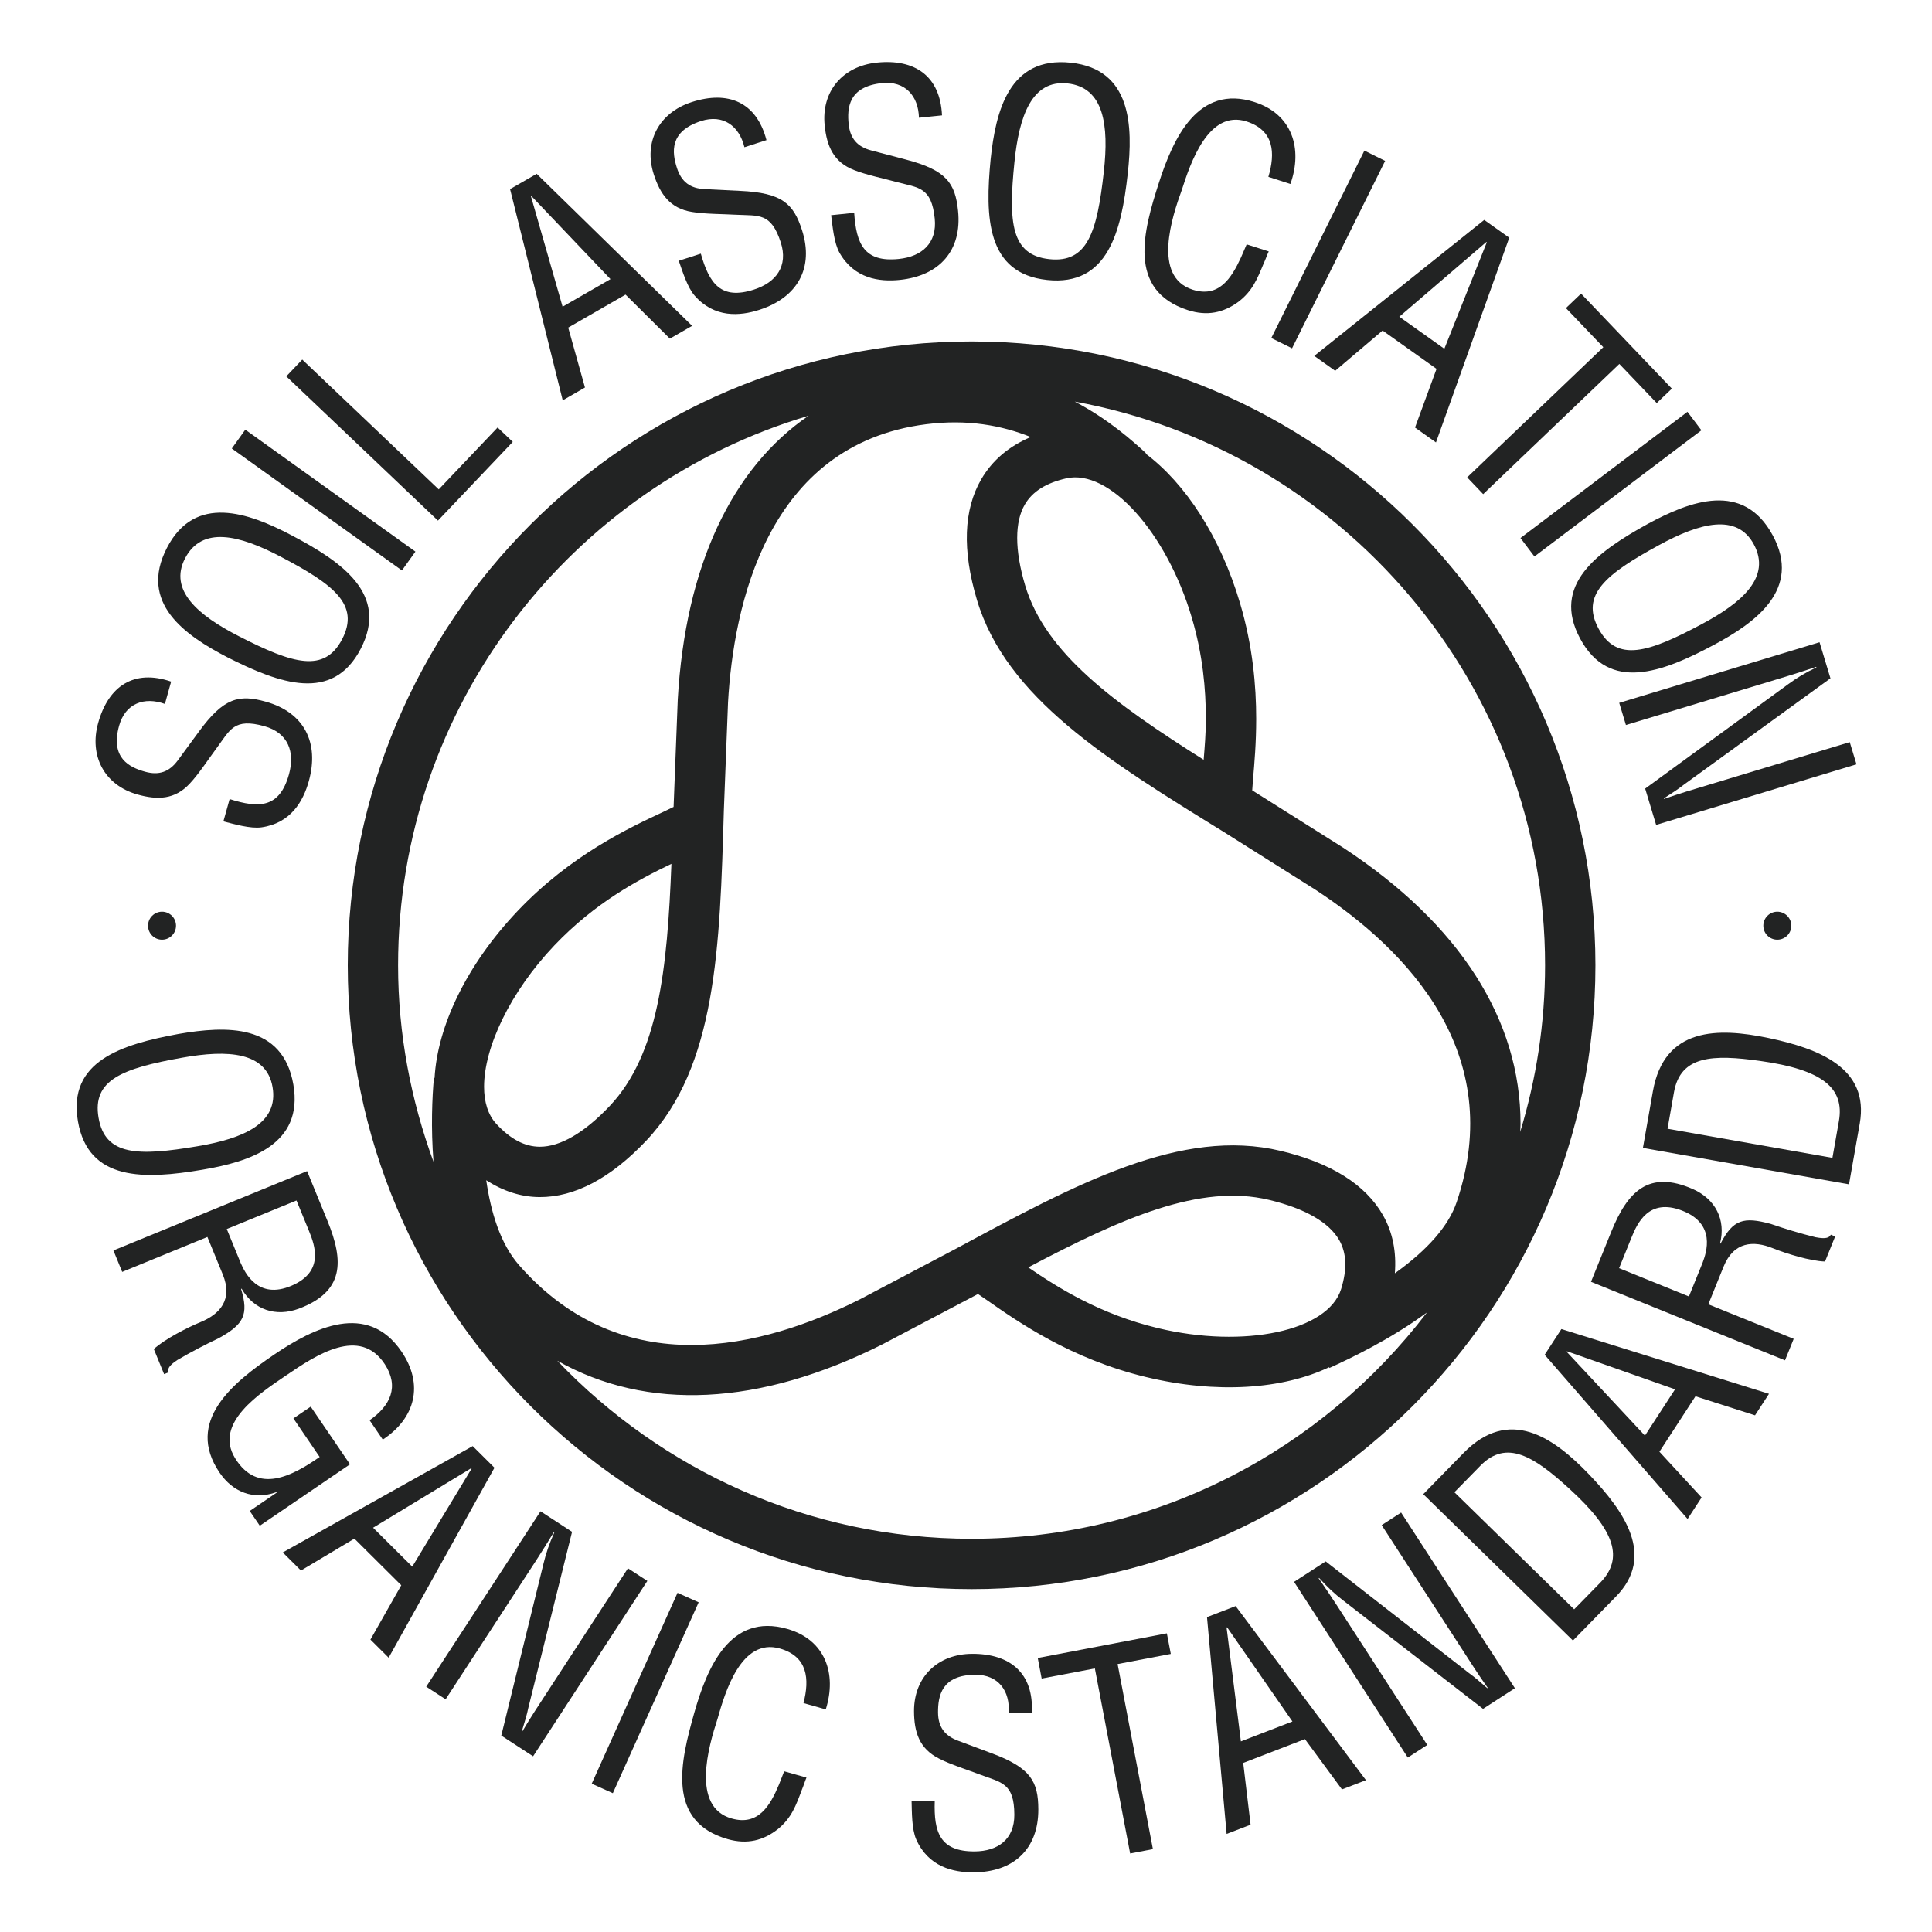
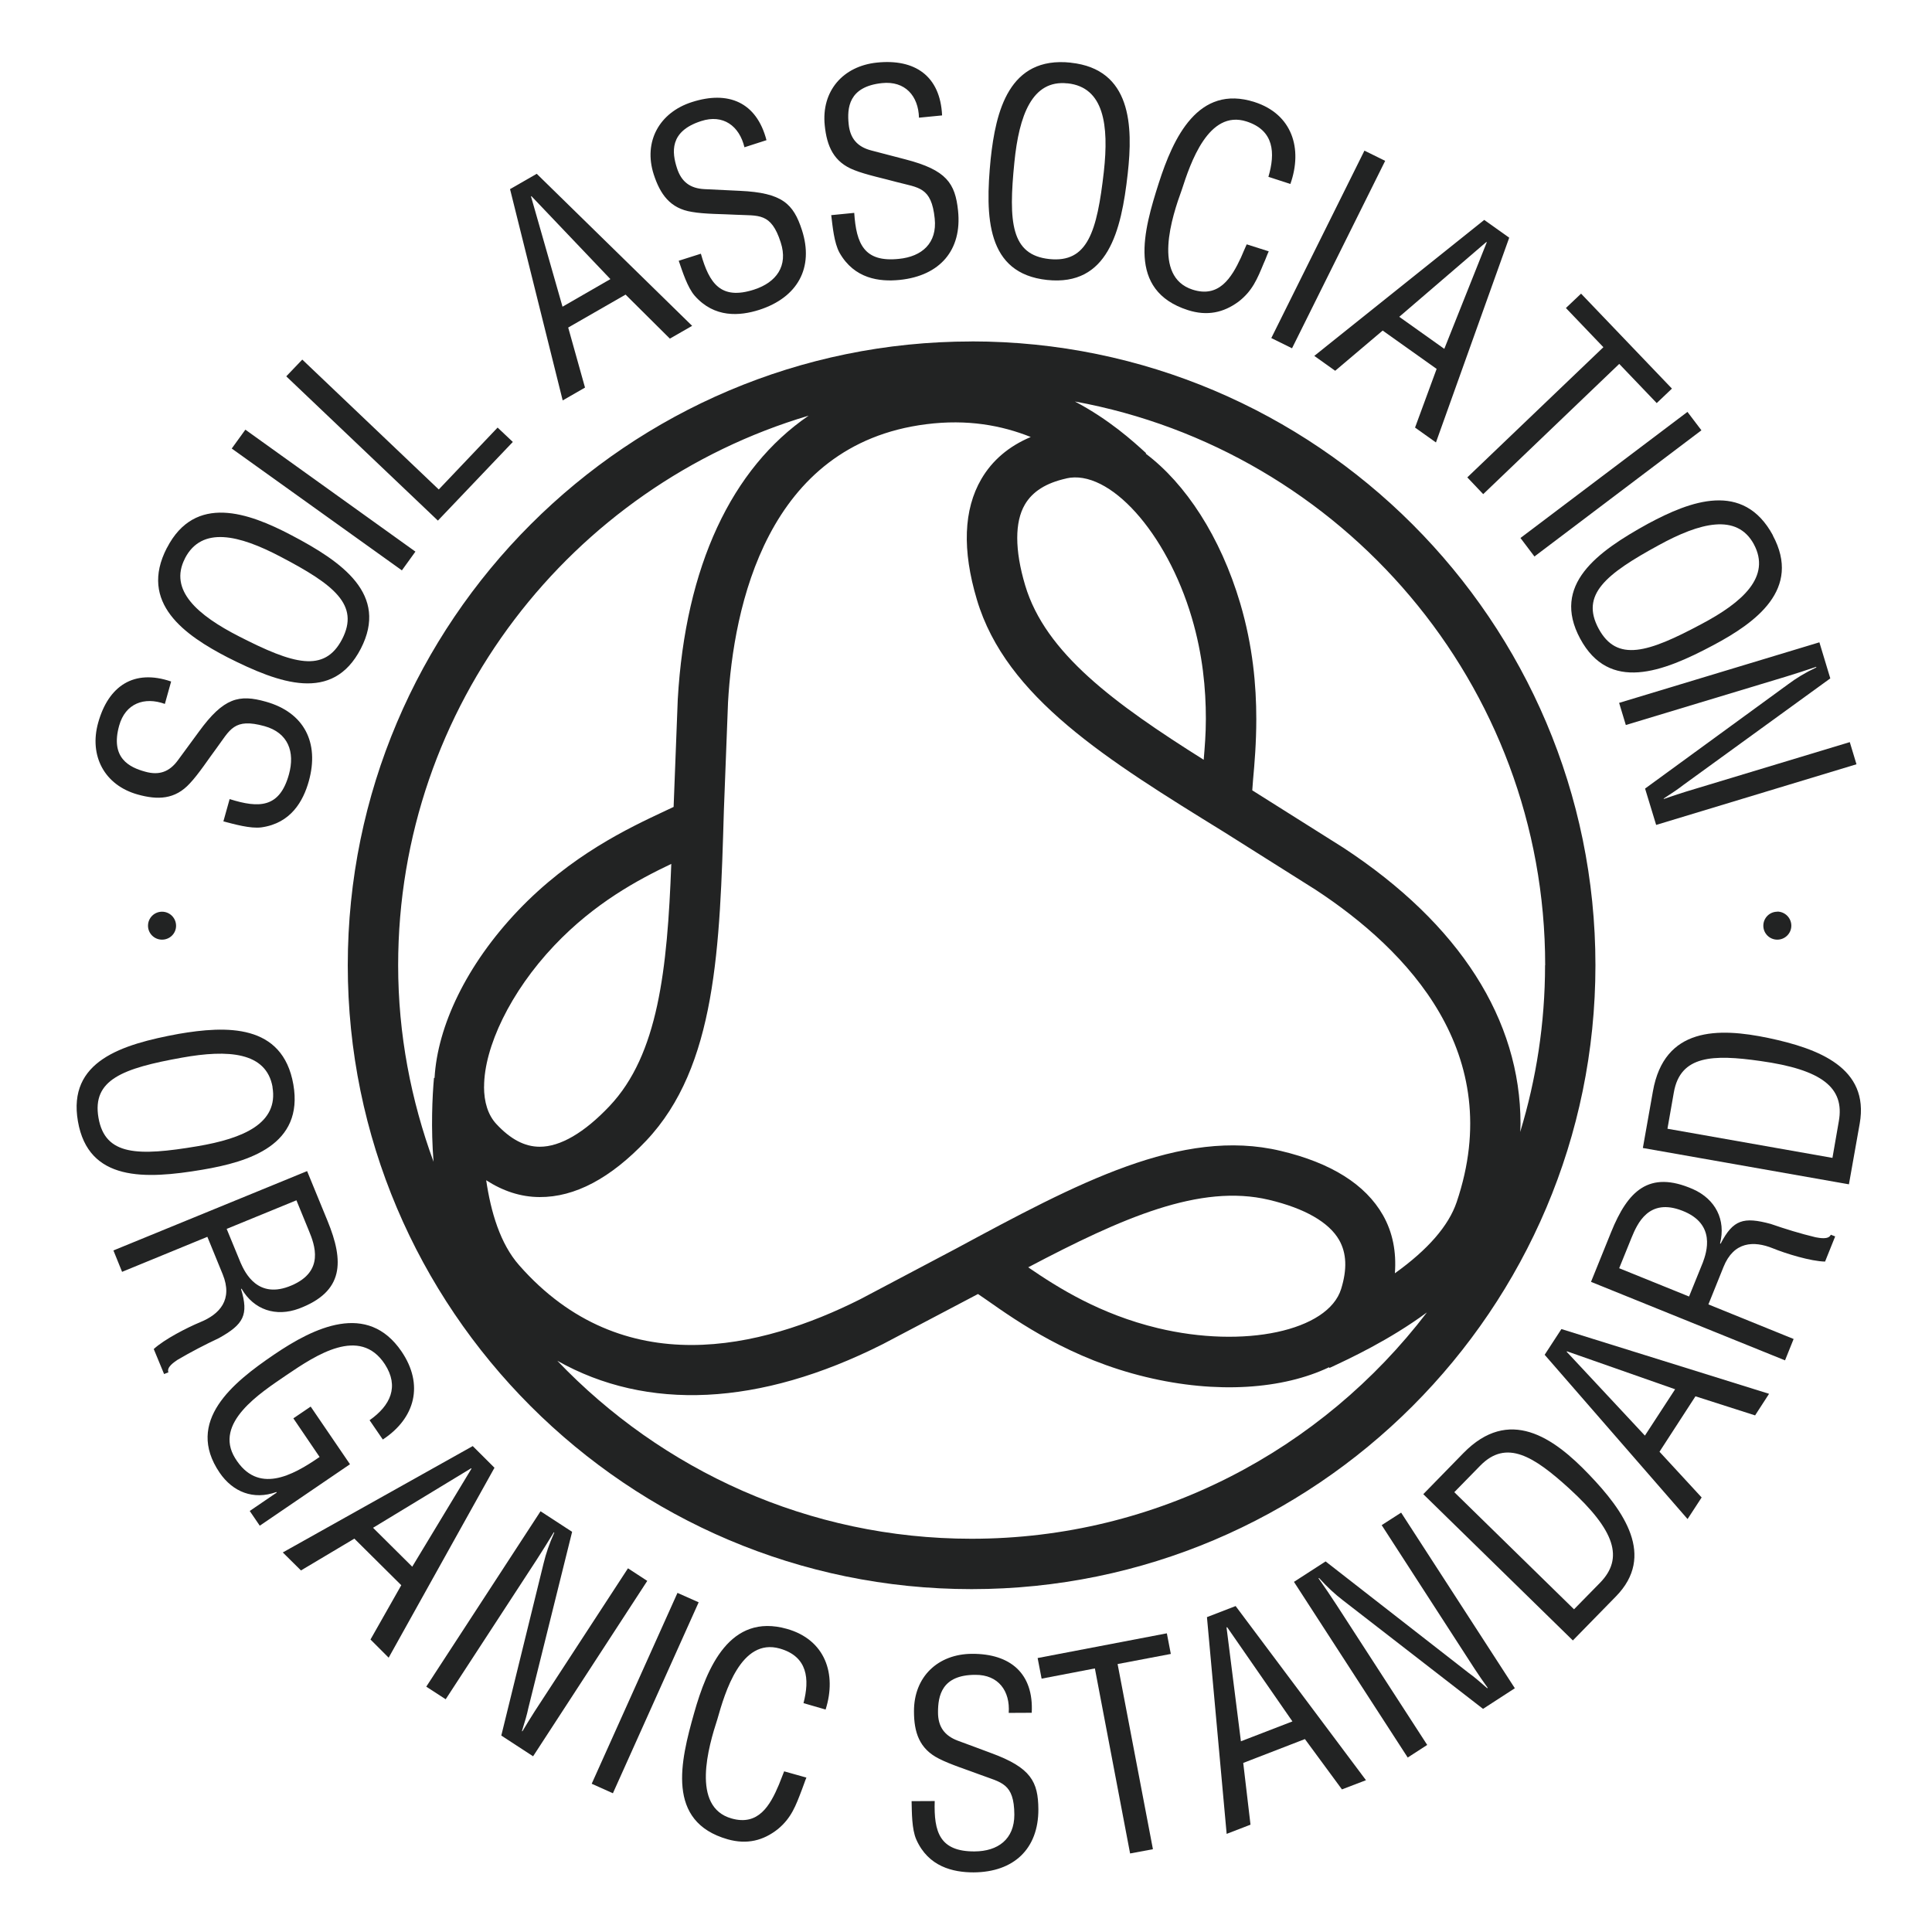
- <svg xmlns="http://www.w3.org/2000/svg" version="1.1" id="Layer_4" x="0px" y="0px" width="340.157px" height="340.157px" viewBox="0 0 340.157 340.157" enable-background="new 0 0 340.157 340.157" xml:space="preserve">
-   <g>
-     <g>
-       <path fill="#222323" d="M51.65,190.952c1.841,10.604-7.715,13.606-16.049,15.001c-10.079,1.705-20.038,2.09-21.879-8.52    c-1.84-10.604,7.673-13.551,17.729-15.397C39.776,180.597,49.775,180.156,51.65,190.952 M47.986,191.387    c-1.079-6.194-7.837-6.617-15.914-5.166c-10.496,1.874-15.877,3.906-14.72,10.586c1.161,6.68,6.917,6.781,17.427,5.003    C42.873,200.454,49.095,197.778,47.986,191.387z" />
-     </g>
-     <path fill="#222323" d="M21.514,223.937l-1.547-3.777l34.1-13.969l3.594,8.774c2.925,7.137,2.925,12.449-5.033,15.442   c-4.057,1.502-7.927,0.226-10.093-3.513l-0.093,0.04c1.397,4.579,0.435,6.25-3.888,8.655c-2.487,1.181-4.895,2.434-7.292,3.84   c-0.584,0.395-1.97,1.281-1.598,2.196l-0.773,0.315l-1.807-4.415c1.846-1.711,5.925-3.806,8.201-4.737   c3.411-1.399,5.759-3.952,3.936-8.406l-2.705-6.595L21.514,223.937 M39.926,216.388l2.442,5.962   c0.771,1.751,3.055,6.55,8.972,4.015c5.83-2.49,4.085-7.137,3.043-9.684l-2.182-5.318L39.926,216.388z" />
-     <path fill="#222323" d="M45.741,268.625l-1.77-2.597l4.751-3.235l-0.054-0.079c-4.063,1.457-7.701-0.045-9.997-3.422   c-6.168-9.051,2.38-15.882,9.525-20.749c7.108-4.845,16.493-9.396,22.497-0.582c3.952,5.811,2.445,11.716-3.297,15.505l-2.323-3.41   c3.709-2.586,5.228-5.94,2.682-9.858c-4.413-6.741-12.103-1.62-17.3,1.914c-4.633,3.156-12.876,8.418-9.068,14.618   c3.975,6.453,10.087,3.122,14.892-0.209l-4.619-6.787l3.046-2.072l6.917,10.152L45.741,268.625" />
-     <path fill="#222323" d="M83.226,254.606l3.831,3.811l-18.629,33.448l-3.207-3.19l5.429-9.57l-8.258-8.209l-9.403,5.617   l-3.204-3.184L83.226,254.606 M83.031,258.569l-0.071-0.067l-17.274,10.474l6.899,6.854L83.031,258.569z" />
-     <path fill="#222323" d="M110.559,276.118l3.416,2.225l-20.117,30.878l-5.601-3.647l7.45-30.336c0.418-1.723,0.96-3.359,1.877-5.403   l-0.082-0.057c-0.977,1.592-1.981,3.229-3,4.794l-16.043,24.616l-3.416-2.225l20.12-30.878l5.556,3.619l-7.701,30.991   c-0.246,1.191-0.599,2.366-1.129,4.076l0.082,0.057c0.684-1.146,1.42-2.36,2.171-3.518L110.559,276.118" />
-     <polyline fill="#222323" points="104.179,314.049 119.288,280.438 123.009,282.108 107.899,315.72 104.179,314.049  " />
-     <g>
-       <path fill="#222323" d="M141.466,299.854c1.098-4.235,0.742-8.216-4.172-9.61c-6.812-1.925-9.649,7.741-10.974,12.422    c-1.552,4.766-4.689,15.47,2.499,17.509c4.681,1.326,6.758-2.225,8.328-5.969c0.322-0.773,0.599-1.563,0.92-2.343l3.924,1.112    c-0.293,0.684-0.508,1.439-0.804,2.123c-1.053,2.812-1.813,4.951-4.207,6.928c-2.569,2.032-5.429,2.75-8.833,1.79    c-10.922-3.095-8.317-13.743-5.92-22.212c2.261-7.983,6.281-17.678,16.351-14.821c6.716,1.897,8.797,7.899,6.812,14.184    L141.466,299.854" />
-       <path fill="#222323" d="M177.59,301.576c0.276-3.839-1.796-6.73-5.875-6.708c-5.948,0.023-6.569,3.755-6.561,6.606    c0.011,2.558,1.146,4.122,3.509,4.997c1.968,0.733,3.891,1.462,5.855,2.19c6.989,2.574,8.276,5.025,8.294,9.892    c0.028,6.979-4.331,11.072-11.405,11.101c-3.633,0.017-7.967-0.999-10.098-5.804c-0.791-1.818-0.754-4.766-0.81-6.73l4.076-0.018    c-0.175,5.455,0.873,8.894,7.016,8.87c4.124-0.022,7.015-2.146,6.998-6.465c-0.022-5.606-2.281-5.646-6.019-7.058    c-2.019-0.773-5.268-1.795-7.235-2.822c-3.498-1.751-4.393-4.698-4.407-8.334c-0.022-6.092,4.238-10.09,10.23-10.112    c6.736-0.028,10.875,3.444,10.508,10.378L177.59,301.576" />
-     </g>
-     <polyline fill="#222323" points="182.711,291.916 205.442,287.574 206.137,291.198 196.77,292.982 202.986,325.566    198.978,326.334 192.767,293.751 183.399,295.535 182.711,291.916  " />
-     <path fill="#222323" d="M212.511,284.717l5.042-1.942l22.946,30.653l-4.224,1.626l-6.521-8.859l-10.868,4.195l1.298,10.875   l-4.217,1.626L212.511,284.717 M216.051,286.513l-0.096,0.033l2.523,20.05l9.073-3.501L216.051,286.513z" />
-     <path fill="#222323" d="M243.266,268.519l3.421-2.214l20.032,30.93l-5.611,3.636l-24.686-19.14c-1.4-1.085-2.682-2.247-4.172-3.913   l-0.085,0.057c1.062,1.535,2.14,3.122,3.156,4.686l15.973,24.663l-3.427,2.219l-20.027-30.936l5.567-3.602l25.182,19.631   c0.988,0.712,1.92,1.514,3.264,2.688l0.085-0.051c-0.763-1.084-1.581-2.258-2.326-3.41L243.266,268.519" />
-     <path fill="#222323" d="M276.938,288.839l-26.351-25.77l7.075-7.232c8.04-8.221,15.814-2.817,22.11,3.749   c6.222,6.499,11.727,14.358,4.76,21.489L276.938,288.839 M277.153,283.345l4.567-4.669c4.195-4.291,2.711-9.17-5.432-16.583   c-6.21-5.669-11.038-8.74-15.645-4.031l-4.574,4.669L277.153,283.345z" />
-     <path fill="#222323" d="M271.959,238.531l2.947-4.528l36.553,11.4l-2.462,3.788l-10.484-3.354l-6.347,9.762l7.425,8.052   l-2.467,3.788L271.959,238.531 M275.883,237.916l-0.057,0.079l13.788,14.771l5.302-8.153L275.883,237.916z" />
-     <path fill="#222323" d="M315.807,235.726l-1.53,3.783l-34.159-13.828l3.558-8.791c2.891-7.147,6.605-10.947,14.392-7.531   c3.952,1.762,5.827,5.381,4.771,9.559l0.09,0.039c2.196-4.251,4.054-4.771,8.831-3.472c2.603,0.897,5.2,1.683,7.898,2.349   c0.694,0.118,2.31,0.457,2.677-0.452l0.773,0.311l-1.784,4.416c-2.524-0.063-6.905-1.412-9.181-2.338   c-3.416-1.378-6.889-1.197-8.695,3.27l-2.671,6.605L315.807,235.726 M297.36,228.262l2.417-5.969   c0.672-1.795,2.389-6.82-3.613-9.146c-5.912-2.286-7.91,2.259-8.943,4.805l-2.157,5.33L297.36,228.262z" />
-     <path fill="#222323" d="M325.546,208.517l-36.287-6.408l1.756-9.971c1.999-11.32,11.467-11.247,20.371-9.379   c8.802,1.858,17.785,5.24,16.052,15.064L325.546,208.517 M322.627,203.858l1.135-6.437c1.045-5.899-2.93-9.096-13.838-10.626   c-8.322-1.174-14.048-0.982-15.194,5.5l-1.135,6.437L322.627,203.858z" />
-     <path fill="#222323" d="M29.035,123.938c-3.614-1.315-6.962-0.107-8.06,3.822c-1.598,5.725,1.83,7.346,4.573,8.114   c2.462,0.683,4.28,0.022,5.768-2.016c1.239-1.694,2.465-3.343,3.698-5.037c4.387-6.019,7.097-6.595,11.781-5.279   c6.722,1.875,9.474,7.182,7.574,13.997c-0.979,3.5-3.136,7.391-8.342,8.13c-1.965,0.265-4.788-0.57-6.696-1.05l1.098-3.93   c5.2,1.654,8.789,1.581,10.44-4.331c1.112-3.975-0.144-7.334-4.308-8.498c-5.397-1.507-6.05,0.655-8.43,3.868   c-1.296,1.733-3.162,4.579-4.686,6.194c-2.64,2.885-5.72,2.947-9.22,1.965c-5.869-1.637-8.554-6.826-6.942-12.602   c1.81-6.482,6.281-9.52,12.848-7.278L29.035,123.938" />
-     <path fill="#222323" d="M29.396,96.447c4.946-9.559,14.369-6.177,21.853-2.247c9.054,4.743,17.215,10.457,12.269,20.016   c-4.946,9.559-14.301,6.148-23.428,1.536C32.589,111.872,24.359,106.175,29.396,96.447 M32.58,98.31   c-2.894,5.584,2.23,10.011,9.542,13.737c9.491,4.861,15.008,6.493,18.124,0.474c3.117-6.024-1.406-9.582-10.852-14.522   C42.128,94.183,35.562,92.551,32.58,98.31z" />
-     <polyline fill="#222323" points="70.765,100.433 40.813,78.967 43.189,75.652 73.142,97.119 70.765,100.433  " />
-     <polyline fill="#222323" points="77.108,91.659 50.405,66.263 53.217,63.31 77.247,86.166 87.61,75.269 90.281,77.804    77.108,91.659  " />
-     <path fill="#222323" d="M89.804,33.295l4.684-2.693l27.37,26.768l-3.918,2.253l-7.806-7.752l-10.093,5.81l2.95,10.547l-3.916,2.259   L89.804,33.295 M93.572,34.532l-0.084,0.045L99.052,54l8.432-4.856L93.572,34.532z" />
-     <g>
-       <path fill="#222323" d="M131.068,25.921c-0.9-3.744-3.752-5.866-7.633-4.613c-5.658,1.829-5.119,5.578-4.243,8.288    c0.788,2.434,2.346,3.58,4.861,3.698c2.095,0.096,4.147,0.209,6.245,0.311c7.438,0.333,9.409,2.275,10.905,6.905    c2.143,6.634-0.765,11.863-7.495,14.036c-3.461,1.118-7.894,1.468-11.383-2.467c-1.307-1.485-2.165-4.308-2.817-6.166l3.882-1.253    c1.488,5.251,3.529,8.209,9.373,6.318c3.924-1.265,6.033-4.167,4.706-8.283c-1.719-5.33-3.89-4.681-7.879-4.89    c-2.157-0.13-5.561-0.113-7.749-0.491c-3.862-0.609-5.609-3.145-6.73-6.6c-1.869-5.798,0.974-10.903,6.679-12.743    c6.403-2.072,11.402-0.023,13.158,6.696L131.068,25.921" />
-       <path fill="#222323" d="M161.797,20.727c-0.099-3.845-2.448-6.516-6.507-6.098c-5.914,0.616-6.163,4.393-5.869,7.233    c0.263,2.535,1.55,3.986,3.983,4.624c2.033,0.531,4.012,1.067,6.042,1.592c7.21,1.875,8.734,4.189,9.234,9.028    c0.717,6.939-3.215,11.444-10.25,12.173c-3.617,0.373-8.023-0.209-10.624-4.782c-0.968-1.728-1.222-4.664-1.471-6.612l4.057-0.417    c0.364,5.443,1.742,8.757,7.854,8.125c4.104-0.423,6.772-2.823,6.326-7.125c-0.576-5.573-2.829-5.386-6.69-6.419    c-2.083-0.576-5.417-1.271-7.476-2.095c-3.653-1.395-4.836-4.24-5.208-7.859c-0.626-6.058,3.215-10.457,9.178-11.072    c6.694-0.694,11.16,2.354,11.479,9.288L161.797,20.727" />
-       <path fill="#222323" d="M188.526,11.038c10.699,1.141,10.97,11.151,10.027,19.553c-1.129,10.157-3.489,19.84-14.194,18.7    c-10.699-1.141-10.931-11.095-9.943-21.269C175.309,19.615,177.629,9.881,188.526,11.038 M187.939,14.686    c-6.251-0.667-8.515,5.714-9.334,13.878c-1.078,10.609-0.598,16.346,6.144,17.063c6.741,0.717,8.413-4.788,9.593-15.386    C195.256,22.087,194.393,15.369,187.939,14.686z" />
-     </g>
-     <path fill="#222323" d="M223.317,31.138c1.242-4.195,1.027-8.181-3.833-9.751c-6.736-2.162-9.915,7.396-11.4,12.026   c-1.722,4.709-5.228,15.301,1.881,17.582c4.63,1.491,6.831-1.982,8.531-5.668c0.35-0.762,0.648-1.547,0.999-2.304l3.885,1.242   c-0.322,0.677-0.56,1.423-0.881,2.095c-1.152,2.778-1.987,4.884-4.449,6.77c-2.637,1.942-5.522,2.563-8.887,1.479   c-10.802-3.473-7.826-14.025-5.133-22.398c2.541-7.904,6.899-17.441,16.859-14.239c6.646,2.134,8.509,8.209,6.307,14.415   L223.317,31.138" />
-     <polyline fill="#222323" points="223.831,59.516 240.222,26.514 243.875,28.327 227.484,61.328 223.831,59.516  " />
-     <path fill="#222323" d="M261.321,38.721l4.404,3.133l-12.901,36.045l-3.688-2.62l3.789-10.333l-9.497-6.747l-8.351,7.086   l-3.681-2.62L261.321,38.721 M261.773,42.662l-0.079-0.057l-15.323,13.161l7.927,5.641L261.773,42.662z" />
-     <polyline fill="#222323" points="278.367,51.696 294.357,68.425 291.692,70.966 285.108,64.078 261.135,87.001 258.318,84.048    282.285,61.13 275.702,54.242 278.367,51.696  " />
-     <polyline fill="#222323" points="267.701,94.725 297.102,72.507 299.557,75.76 270.158,97.977 267.701,94.725  " />
-     <path fill="#222323" d="M312.125,94.268c5.104,9.469-2.998,15.352-10.462,19.321c-9.017,4.805-18.339,8.328-23.448-1.14   c-5.109-9.474,2.976-15.284,11.925-20.225C297.575,88.209,306.92,84.624,312.125,94.268 M308.789,95.843   c-2.987-5.533-9.531-3.794-16.73,0.147c-9.355,5.104-13.821,8.74-10.603,14.702c3.224,5.968,8.706,4.24,18.112-0.779   C306.818,106.063,311.865,101.551,308.789,95.843z" />
-     <path fill="#222323" d="M325.676,130.663l1.186,3.907l-35.276,10.666l-1.931-6.392l25.227-18.412   c1.429-1.05,2.902-1.959,4.918-2.925l-0.028-0.096c-1.773,0.587-3.591,1.191-5.381,1.728l-28.124,8.509l-1.18-3.901l35.271-10.671   l1.92,6.352l-25.843,18.75c-0.954,0.751-1.981,1.417-3.489,2.389l0.028,0.096c1.259-0.435,2.608-0.892,3.924-1.293L325.676,130.663   " />
-     <path fill="#222323" d="M28.526,160.519c-1.361,0-2.462,1.107-2.462,2.467c0,1.361,1.101,2.462,2.462,2.462   s2.464-1.101,2.464-2.462C30.991,161.626,29.887,160.519,28.526,160.519" />
-     <path fill="#222323" d="M312.922,160.519c-1.361,0-2.462,1.107-2.462,2.467c0,1.361,1.101,2.462,2.462,2.462   c1.36,0,2.467-1.101,2.467-2.462C315.389,161.626,314.282,160.519,312.922,160.519" />
-     <path fill="#222323" d="M171.063,60.12c-60.566,0-109.836,49.271-109.836,109.834c0,60.56,49.271,109.834,109.836,109.834   c60.561,0,109.834-49.274,109.834-109.834C280.896,109.391,231.623,60.12,171.063,60.12z M272.032,169.954   c0,10.208-1.553,20.055-4.382,29.349c0.018-0.475,0.063-0.96,0.063-1.435c0-18.293-10.688-35.153-31.217-48.616   c0,0-15.488-9.759-16.024-10.098c0.068-0.938,0.136-1.872,0.136-1.872c0.248-2.837,0.564-6.474,0.564-10.703   c0-5.841-0.604-12.808-2.834-20.346c-3.473-11.767-9.633-21.111-16.634-26.364l0.067-0.074c-2.343-2.14-6.538-5.939-12.545-9.087   C236.253,79.3,272.032,120.488,272.032,169.954z M243.479,213.926c-3.077-5.381-9.13-9.181-17.999-11.298   c-17.486-4.167-35.887,5.753-57.19,17.237l-16.854,8.882c-17.325,8.723-41.804,14.77-60.038-5.985   c-3.345-3.811-4.983-9.412-5.791-14.962c2.939,1.886,6.062,2.947,9.378,2.964c6.202,0.034,12.523-3.313,18.791-9.932   c12.356-13.07,12.966-33.97,13.669-58.166l0.737-19.024c0.955-16.755,6.756-45.395,34.888-48.949   c7.25-0.917,13.277,0.195,18.409,2.253c-3.845,1.621-6.77,4.102-8.703,7.416c-3.123,5.355-3.385,12.5-0.779,21.235   c5.135,17.237,22.932,28.216,43.54,40.926l16.092,10.143c16.221,10.637,33.695,28.809,24.837,54.985   c-1.417,4.201-5.104,8.39-10.88,12.534C245.879,220.441,245.23,216.986,243.479,213.926z M236.129,226.945   c-2.281,7.396-17.074,10.548-32.296,6.883c-10.135-2.438-17.486-7.046-22.794-10.688c16.516-8.707,30.246-14.782,42.386-11.886   c6.296,1.502,10.569,3.947,12.359,7.075C237.094,220.622,237.207,223.439,236.129,226.945z M85.228,191.33   c0-6.934,4.593-16.679,12.359-24.857c7.165-7.541,14.821-11.603,20.625-14.378c-0.72,18.612-2.313,33.588-10.877,42.645   c-4.449,4.697-8.707,7.177-12.306,7.159c-2.64-0.011-5.138-1.321-7.631-4.009C85.922,196.299,85.228,194.029,85.228,191.33z    M187.73,84.22c7.549-1.722,17.672,9.508,22.104,24.527c1.937,6.549,2.473,12.591,2.473,17.785c0,2.784-0.209,4.997-0.384,7.238   c-15.73-9.915-27.875-18.776-31.432-30.706c-0.932-3.137-1.4-5.943-1.4-8.356c0-2.36,0.445-4.342,1.344-5.88   C181.768,86.546,184.15,85.039,187.73,84.22z M142.355,73.202c-13.531,9.263-21.687,26.509-23.025,49.938   c0,0-0.664,17.15-0.734,18.928c-0.841,0.407-1.688,0.816-1.688,0.816c-6.141,2.866-16.419,7.665-25.75,17.483   c-9.056,9.539-14.135,20.332-14.646,29.427l-0.116-0.011c-0.305,3.348-0.547,8.797-0.071,14.771   c-3.96-10.813-6.236-22.433-6.236-34.6C70.09,124.257,100.63,85.604,142.355,73.202z M171.063,270.924   c-28.679,0-54.542-12.077-72.942-31.342c15.781,8.903,35.559,8.034,57.302-2.919c0,0,16.165-8.515,16.764-8.831   c0.771,0.525,1.541,1.051,1.541,1.051c5.556,3.89,14.85,10.394,28.027,13.562c12.495,3.015,24.148,2.146,32.262-1.728l0.063,0.13   c3.41-1.575,10.519-4.879,17.164-9.773C232.78,255.238,203.754,270.924,171.063,270.924z" />
+ <svg xmlns="http://www.w3.org/2000/svg" width="340.157" height="340.157">
+   <path fill="#222323" d="M51.65 190.95c1.84 10.6-7.7 13.6-16.05 15-10.08 1.7-20.04 2.1-21.88-8.52-1.84-10.6 7.67-13.55 17.73-15.4 8.33-1.43 18.32-1.87 20.2 8.92m-3.66.44c-1.1-6.2-7.85-6.63-15.93-5.18-10.5 1.88-15.88 3.9-14.72 10.6 1.16 6.67 6.92 6.77 17.43 5 8.1-1.37 14.3-4.04 13.2-10.43zM21.5 223.94l-1.53-3.78 34.1-13.97 3.6 8.77c2.92 7.13 2.92 12.44-5.04 15.44-4.06 1.5-7.93.23-10.1-3.5l-.1.03c1.4 4.58.45 6.25-3.88 8.66-2.48 1.17-4.9 2.42-7.3 3.83-.57.4-1.96 1.28-1.6 2.2l-.76.3-1.82-4.4c1.85-1.72 5.93-3.8 8.2-4.74 3.42-1.4 5.76-3.96 3.94-8.42l-2.7-6.6-15 6.16m18.4-7.55l2.45 5.95c.77 1.75 3.05 6.55 8.97 4 5.83-2.48 4.1-7.12 3.04-9.67l-2.18-5.32-12.27 5.03zM45.74 268.63l-1.77-2.6 4.75-3.24-.05-.1c-4.07 1.47-7.7-.03-10-3.4-6.17-9.06 2.38-15.9 9.53-20.76 7.1-4.84 16.5-9.4 22.5-.58 3.94 5.8 2.44 11.72-3.3 15.5l-2.33-3.4c3.7-2.6 5.23-5.94 2.69-9.86-4.42-6.74-12.1-1.62-17.3 1.9-4.64 3.17-12.88 8.43-9.07 14.63 3.96 6.45 10.07 3.12 14.88-.2l-4.62-6.8 3.05-2.07 6.92 10.15-15.88 10.82" />
+   <path fill="#222323" d="M83.23 254.6l3.83 3.82-18.63 33.44-3.2-3.2 5.42-9.56-8.26-8.2-9.4 5.6-3.2-3.17 33.43-18.72m-.2 3.97l-.07-.07-17.27 10.48 6.9 6.85 10.43-17.26zM110.56 276.12l3.4 2.22-20.1 30.88-5.6-3.65 7.45-30.33c.42-1.73.97-3.36 1.88-5.4l-.08-.06c-.98 1.6-1.98 3.23-3 4.8l-16.04 24.6-3.42-2.22 20.12-30.88 5.56 3.62-7.7 31c-.25 1.2-.6 2.36-1.13 4.07l.07.06c.7-1.15 1.42-2.36 2.17-3.52l16.42-25.18M104.18 314.05l15.1-33.6 3.73 1.66-15.1 33.62-3.72-1.67" />
+   <g fill="#222323">
+     <path d="M141.47 299.85c1.1-4.23.74-8.2-4.18-9.6-6.82-1.93-9.65 7.73-10.98 12.42-1.55 4.76-4.7 15.47 2.5 17.5 4.68 1.33 6.76-2.22 8.33-5.96.32-.77.6-1.56.92-2.34l3.92 1.1c-.3.7-.52 1.45-.8 2.14-1.07 2.8-1.83 4.95-4.22 6.93-2.57 2.03-5.43 2.75-8.83 1.8-10.92-3.1-8.32-13.76-5.92-22.23 2.26-7.98 6.28-17.67 16.35-14.82 6.7 1.9 8.8 7.9 6.8 14.2l-3.9-1.13M177.6 301.58c.27-3.84-1.8-6.73-5.88-6.7-5.95 0-6.57 3.74-6.57 6.6 0 2.55 1.15 4.12 3.5 5 1.98.72 3.9 1.45 5.87 2.18 7 2.57 8.27 5.03 8.3 9.9.02 6.97-4.34 11.06-11.4 11.1-3.65 0-7.98-1-10.1-5.8-.8-1.83-.77-4.78-.82-6.74l4.07-.02c-.17 5.46.88 8.9 7.02 8.87 4.1-.02 7-2.14 7-6.46-.03-5.6-2.3-5.64-6.03-7.05-2.02-.77-5.27-1.8-7.24-2.82-3.5-1.75-4.4-4.7-4.4-8.34-.02-6.1 4.24-10.1 10.23-10.12 6.73-.03 10.87 3.45 10.5 10.38l-4.07.02" />
  </g>
+   <path fill="#222323" d="M182.7 291.92l22.74-4.35.7 3.63-9.37 1.78 6.22 32.6-4.02.75-6.2-32.58-9.38 1.8-.7-3.63" />
+   <path fill="#222323" d="M212.5 284.72l5.05-1.95 22.95 30.66-4.23 1.62-6.52-8.86-10.86 4.2 1.28 10.87-4.2 1.62-3.47-38.18m3.55 1.8l-.1.03 2.53 20.05 9.07-3.5-11.5-16.6zM243.27 268.52l3.42-2.2 20.02 30.92-5.6 3.63-24.7-19.14c-1.4-1.08-2.68-2.25-4.17-3.9l-.1.05c1.08 1.53 2.15 3.12 3.17 4.68l15.97 24.66-3.43 2.22-20.03-30.93 5.57-3.6 25.2 19.64c.98.7 1.9 1.5 3.25 2.68l.1-.05c-.77-1.08-1.6-2.25-2.34-3.4l-16.33-25.25" />
+   <path fill="#222323" d="M276.94 288.84l-26.35-25.77 7.06-7.23c8.04-8.22 15.82-2.82 22.1 3.75 6.23 6.48 11.74 14.34 4.77 21.47l-7.6 7.77m.22-5.5l4.57-4.66c4.2-4.3 2.7-9.17-5.43-16.6-6.22-5.66-11.05-8.73-15.66-4.02l-4.57 4.67 21.08 20.62zM271.96 238.53l2.95-4.53 36.56 11.4-2.46 3.8-10.5-3.36-6.33 9.76 7.42 8.05-2.48 3.8-25.16-28.92m3.92-.6l-.05.06 13.78 14.77 5.32-8.16-19.04-6.68zM315.8 235.73l-1.52 3.78-34.16-13.82 3.56-8.8c2.9-7.14 6.6-10.94 14.4-7.52 3.94 1.76 5.82 5.38 4.76 9.56l.1.04c2.2-4.25 4.04-4.77 8.82-3.48 2.6.9 5.2 1.7 7.9 2.35.7.12 2.3.46 2.68-.45l.77.3-1.78 4.43c-2.52-.05-6.9-1.4-9.18-2.33-3.4-1.38-6.9-1.2-8.7 3.27l-2.66 6.6 15.03 6.1m-18.44-7.48l2.42-5.97c.67-1.8 2.4-6.83-3.62-9.15-5.9-2.3-7.9 2.26-8.94 4.8l-2.16 5.33 12.3 4.98zM325.55 208.52l-36.3-6.4 1.77-9.98c2-11.32 11.46-11.25 20.37-9.38 8.8 1.86 17.77 5.24 16.04 15.06l-1.9 10.7m-2.9-4.66l1.12-6.44c1.05-5.9-2.93-9.1-13.84-10.62-8.32-1.18-14.04-1-15.2 5.5l-1.13 6.43 29.03 5.13zM29.04 123.94c-3.62-1.32-6.97-.1-8.06 3.82-1.6 5.72 1.83 7.35 4.57 8.1 2.46.7 4.28.04 5.77-2 1.24-1.7 2.46-3.35 3.7-5.04 4.38-6.02 7.1-6.6 11.78-5.28 6.72 1.88 9.47 7.18 7.57 14-.98 3.5-3.14 7.4-8.34 8.13-1.97.26-4.8-.57-6.7-1.05l1.1-3.93c5.2 1.64 8.8 1.57 10.44-4.34 1.1-3.98-.14-7.34-4.3-8.5-5.4-1.5-6.06.65-8.44 3.87-1.3 1.73-3.16 4.58-4.7 6.2-2.62 2.88-5.7 2.94-9.2 1.96-5.87-1.65-8.56-6.84-6.95-12.62 1.8-6.48 6.28-9.52 12.85-7.27l-1.1 3.94" />
+   <path fill="#222323" d="M29.4 96.45c4.94-9.56 14.37-6.18 21.85-2.25 9.05 4.74 17.2 10.46 12.27 20.02-4.95 9.56-14.3 6.14-23.43 1.53-7.5-3.88-15.74-9.58-10.7-19.3m3.18 1.86c-2.9 5.6 2.23 10.02 9.54 13.75 9.5 4.86 15 6.5 18.13.47 3.1-6.02-1.4-9.58-10.86-14.52-7.27-3.82-13.84-5.45-16.82.3zM70.77 100.43L40.8 78.97l2.4-3.32 29.94 21.47-2.38 3.3M77.1 91.66l-26.7-25.4 2.82-2.95 24.03 22.87 10.36-10.9 2.68 2.53L77.1 91.66" />
+   <path fill="#222323" d="M89.8 33.3l4.7-2.7 27.36 26.77-3.92 2.25-7.8-7.75-10.1 5.8L103 68.24l-3.93 2.26-9.27-37.2m3.77 1.23l-.08.05L99.04 54l8.43-4.86-13.9-14.6z" />
+   <g fill="#222323">
+     <path d="M131.07 25.92c-.9-3.74-3.75-5.87-7.63-4.6-5.66 1.82-5.12 5.57-4.25 8.28.78 2.43 2.34 3.58 4.85 3.7 2.1.1 4.15.2 6.25.3 7.44.34 9.4 2.28 10.9 6.9 2.15 6.64-.76 11.87-7.5 14.05-3.45 1.1-7.9 1.46-11.37-2.47-1.3-1.5-2.17-4.3-2.82-6.17l3.9-1.24c1.48 5.25 3.52 8.2 9.36 6.32 3.93-1.27 6.04-4.17 4.7-8.3-1.7-5.32-3.88-4.67-7.87-4.88-2.17-.13-5.57-.1-7.76-.5-3.86-.6-5.6-3.13-6.73-6.6-1.86-5.78 1-10.9 6.7-12.73 6.4-2.07 11.4-.02 13.15 6.7l-3.88 1.25M161.8 20.73c-.1-3.85-2.45-6.52-6.5-6.1-5.92.62-6.17 4.4-5.88 7.23.26 2.54 1.55 4 3.98 4.63 2.04.52 4.02 1.05 6.05 1.58 7.2 1.87 8.73 4.2 9.23 9.03.72 6.95-3.2 11.45-10.25 12.18-3.62.37-8.02-.2-10.62-4.78-.96-1.73-1.22-4.67-1.46-6.62l4.05-.4c.36 5.43 1.73 8.74 7.85 8.1 4.1-.4 6.77-2.8 6.32-7.1-.57-5.6-2.83-5.4-6.7-6.43-2.07-.58-5.4-1.27-7.46-2.1-3.65-1.4-4.83-4.24-5.2-7.85-.63-6.06 3.2-10.46 9.18-11.08 6.7-.7 11.16 2.36 11.48 9.3l-4.06.4" />
+     <path d="M188.53 11.04c10.7 1.14 10.97 11.15 10.02 19.55-1.13 10.15-3.5 19.83-14.2 18.7-10.7-1.15-10.92-11.1-9.93-21.28.9-8.4 3.2-18.14 14.1-16.98m-.58 3.65c-6.25-.68-8.52 5.7-9.34 13.86-1.07 10.6-.6 16.35 6.15 17.07 6.74.7 8.4-4.8 9.6-15.4.9-8.14.04-14.86-6.4-15.54z" />
+   </g>
+   <path fill="#222323" d="M223.32 31.14c1.24-4.2 1.02-8.18-3.84-9.75-6.73-2.17-9.9 7.38-11.4 12-1.72 4.72-5.22 15.3 1.88 17.6 4.63 1.5 6.84-2 8.54-5.67.35-.77.64-1.55 1-2.3l3.88 1.23c-.32.68-.56 1.43-.88 2.1-1.15 2.78-2 4.88-4.45 6.77-2.64 1.94-5.52 2.56-8.9 1.48-10.8-3.46-7.8-14.02-5.12-22.4 2.54-7.9 6.9-17.43 16.86-14.23 6.63 2.14 8.5 8.2 6.3 14.42l-3.88-1.26M223.83 59.52l16.4-33 3.65 1.8-16.4 33-3.65-1.8" />
+   <path fill="#222323" d="M261.32 38.72l4.4 3.13-12.9 36.05-3.68-2.62 3.8-10.33-9.5-6.75-8.36 7.08-3.68-2.62 29.92-23.94m.45 3.94l-.08-.05-15.33 13.17 7.93 5.64 7.47-18.74zM278.37 51.7l16 16.72-2.68 2.55-6.6-6.9L261.14 87l-2.8-2.95 23.96-22.92-6.6-6.9 2.67-2.53M267.7 94.72l29.4-22.2 2.46 3.24-29.4 22.22-2.46-3.26" />
+   <path fill="#222323" d="M312.13 94.27c5.1 9.47-3 15.35-10.47 19.32-9 4.8-18.34 8.32-23.45-1.15-5.1-9.48 3-15.3 11.94-20.23 7.44-4 16.78-7.6 22 2.05m-3.35 1.57c-3-5.53-9.54-3.8-16.74.15-9.36 5.1-13.82 8.73-10.6 14.7 3.22 5.96 8.7 4.23 18.1-.8 7.26-3.84 12.3-8.35 9.23-14.06zM325.68 130.66l1.18 3.9-35.27 10.68-1.95-6.4 25.23-18.4c1.43-1.06 2.9-1.97 4.92-2.93l-.03-.1c-1.77.6-3.6 1.2-5.38 1.74l-28.13 8.5-1.18-3.9 35.26-10.66 1.92 6.35-25.85 18.75c-.95.75-1.98 1.42-3.48 2.4l.02.08c1.26-.43 2.6-.9 3.93-1.3l28.78-8.7M28.53 160.52c-1.37 0-2.47 1.1-2.47 2.47 0 1.35 1.1 2.45 2.47 2.45S31 164.35 31 163c0-1.37-1.1-2.48-2.47-2.48M312.92 160.52c-1.36 0-2.46 1.1-2.46 2.47 0 1.35 1.1 2.45 2.46 2.45 1.36 0 2.47-1.1 2.47-2.46 0-1.37-1.12-2.48-2.48-2.48" />
+   <path fill="#222323" d="M171.06 60.12c-60.56 0-109.83 49.27-109.83 109.83 0 60.56 49.27 109.84 109.83 109.84 60.56 0 109.84-49.3 109.84-109.85 0-60.56-49.28-109.83-109.84-109.83zm100.97 109.83c0 10.2-1.55 20.06-4.38 29.35.02-.47.06-.96.06-1.43 0-18.3-10.68-35.16-31.2-48.62 0 0-15.5-9.76-16.03-10.1.07-.93.14-1.87.14-1.87.26-2.84.57-6.47.57-10.7 0-5.84-.6-12.8-2.83-20.35-3.48-11.76-9.64-21.1-16.64-26.36l.07-.08c-2.34-2.15-6.54-5.94-12.54-9.1 47.02 8.6 82.8 49.8 82.8 99.25zm-28.55 43.98c-3.08-5.4-9.13-9.2-18-11.3-17.5-4.17-35.9 5.75-57.2 17.23l-16.84 8.9c-17.33 8.7-41.8 14.76-60.04-6-3.35-3.8-4.98-9.4-5.8-14.96 2.95 1.9 6.07 2.95 9.4 2.96 6.2.04 12.5-3.3 18.78-9.93 12.35-13.07 12.96-33.97 13.67-58.16l.73-19.03c.96-16.75 6.76-45.4 34.9-48.95 7.24-.92 13.27.2 18.4 2.25-3.85 1.62-6.77 4.1-8.7 7.4-3.13 5.37-3.4 12.5-.78 21.25 5.13 17.23 22.93 28.2 43.54 40.92l16.1 10.15c16.2 10.63 33.68 28.8 24.83 54.98-1.42 4.2-5.1 8.4-10.88 12.54.28-3.76-.37-7.2-2.12-10.27zm-7.35 13c-2.28 7.4-17.08 10.56-32.3 6.9-10.13-2.44-17.48-7.05-22.8-10.7 16.52-8.7 30.25-14.77 42.4-11.88 6.3 1.5 10.56 3.95 12.35 7.08 1.3 2.3 1.43 5.1.35 8.6zm-150.9-35.6c0-6.93 4.6-16.68 12.36-24.86 7.15-7.54 14.8-11.6 20.6-14.37-.7 18.6-2.3 33.58-10.87 42.64-4.44 4.7-8.7 7.18-12.3 7.16-2.64 0-5.14-1.32-7.63-4-1.48-1.6-2.17-3.87-2.17-6.57zm102.5-107.1c7.55-1.73 17.67 9.5 22.1 24.52 1.94 6.55 2.48 12.6 2.48 17.78 0 2.8-.2 5-.38 7.24-15.73-9.9-27.87-18.78-31.43-30.7-.94-3.14-1.4-5.95-1.4-8.36 0-2.35.44-4.33 1.34-5.87 1.33-2.28 3.7-3.8 7.3-4.6zM142.35 73.2c-13.53 9.26-21.68 26.5-23.02 49.94 0 0-.66 17.15-.73 18.93-.85.4-1.7.8-1.7.8-6.13 2.88-16.4 7.68-25.74 17.5-9.06 9.54-14.14 20.33-14.65 29.42l-.1-.02c-.3 3.35-.55 8.8-.08 14.77-3.96-10.8-6.23-22.43-6.23-34.6 0-45.7 30.53-84.35 72.25-96.75zm28.7 197.72c-28.67 0-54.53-12.07-72.93-31.34 15.78 8.9 35.56 8.04 57.3-2.92 0 0 16.17-8.5 16.77-8.83.76.53 1.53 1.05 1.53 1.05 5.55 3.9 14.85 10.4 28.03 13.56 12.5 3.02 24.14 2.15 32.26-1.72l.06.13c3.4-1.58 10.52-4.88 17.16-9.78-18.46 24.17-47.5 39.85-80.18 39.85z" />
</svg>
